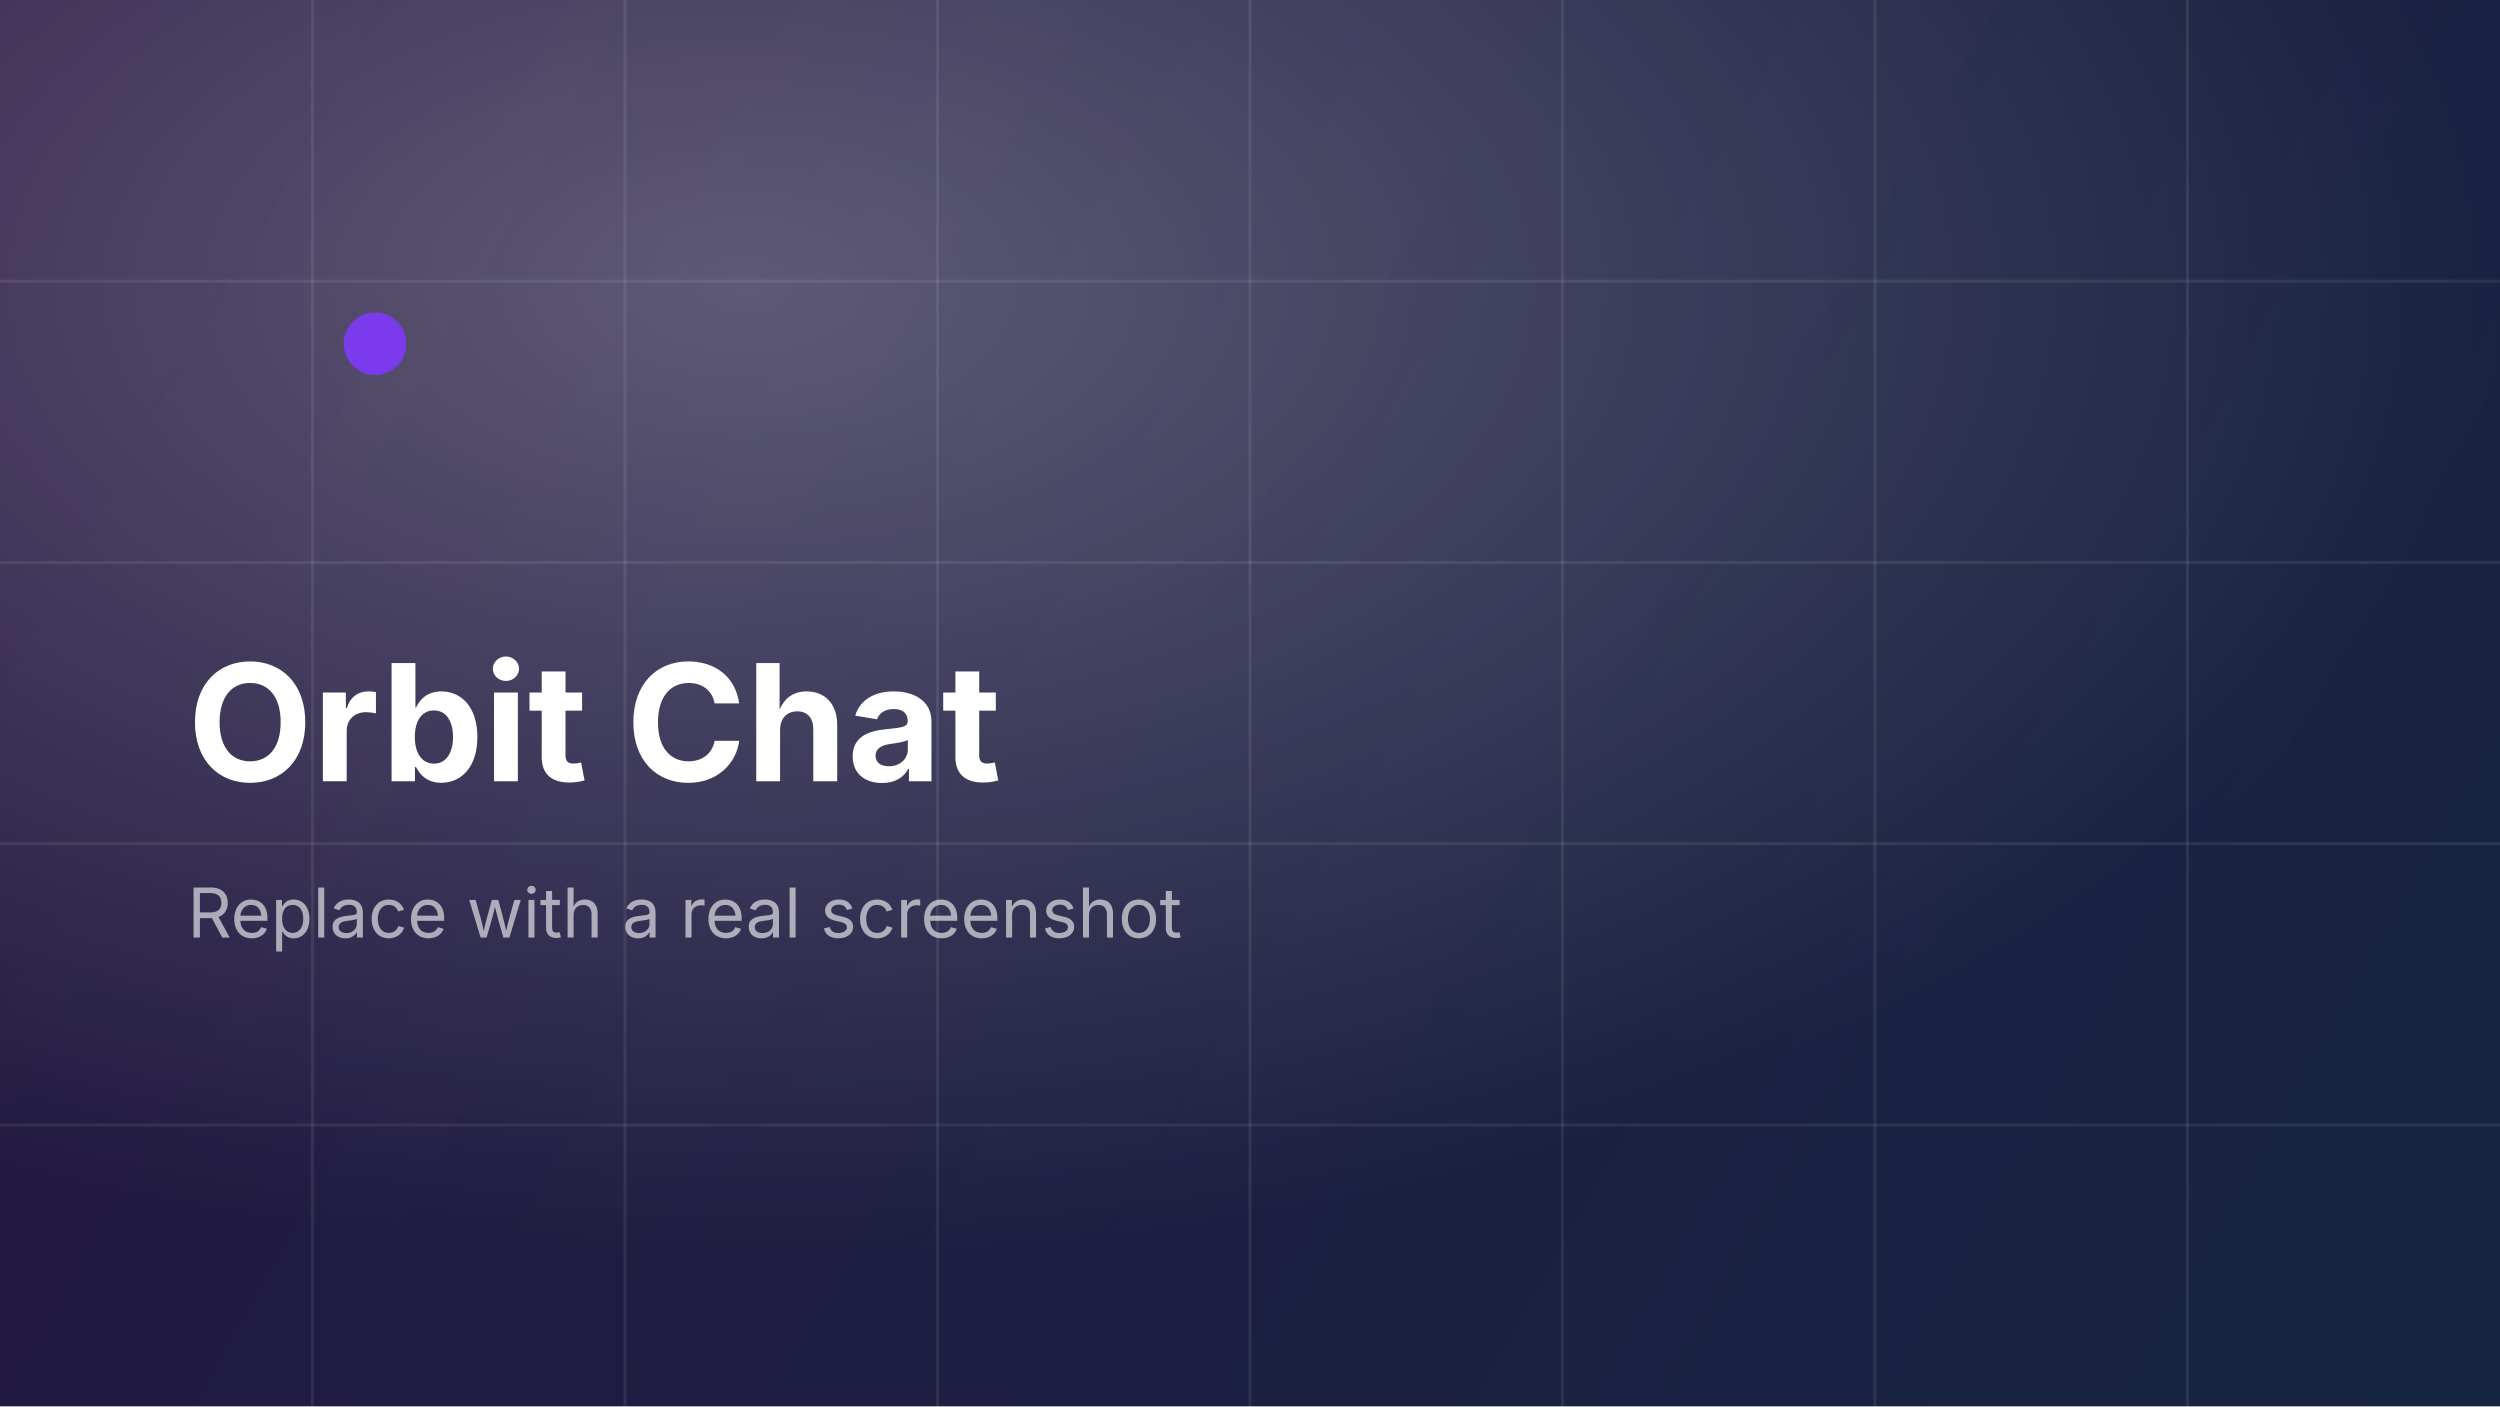
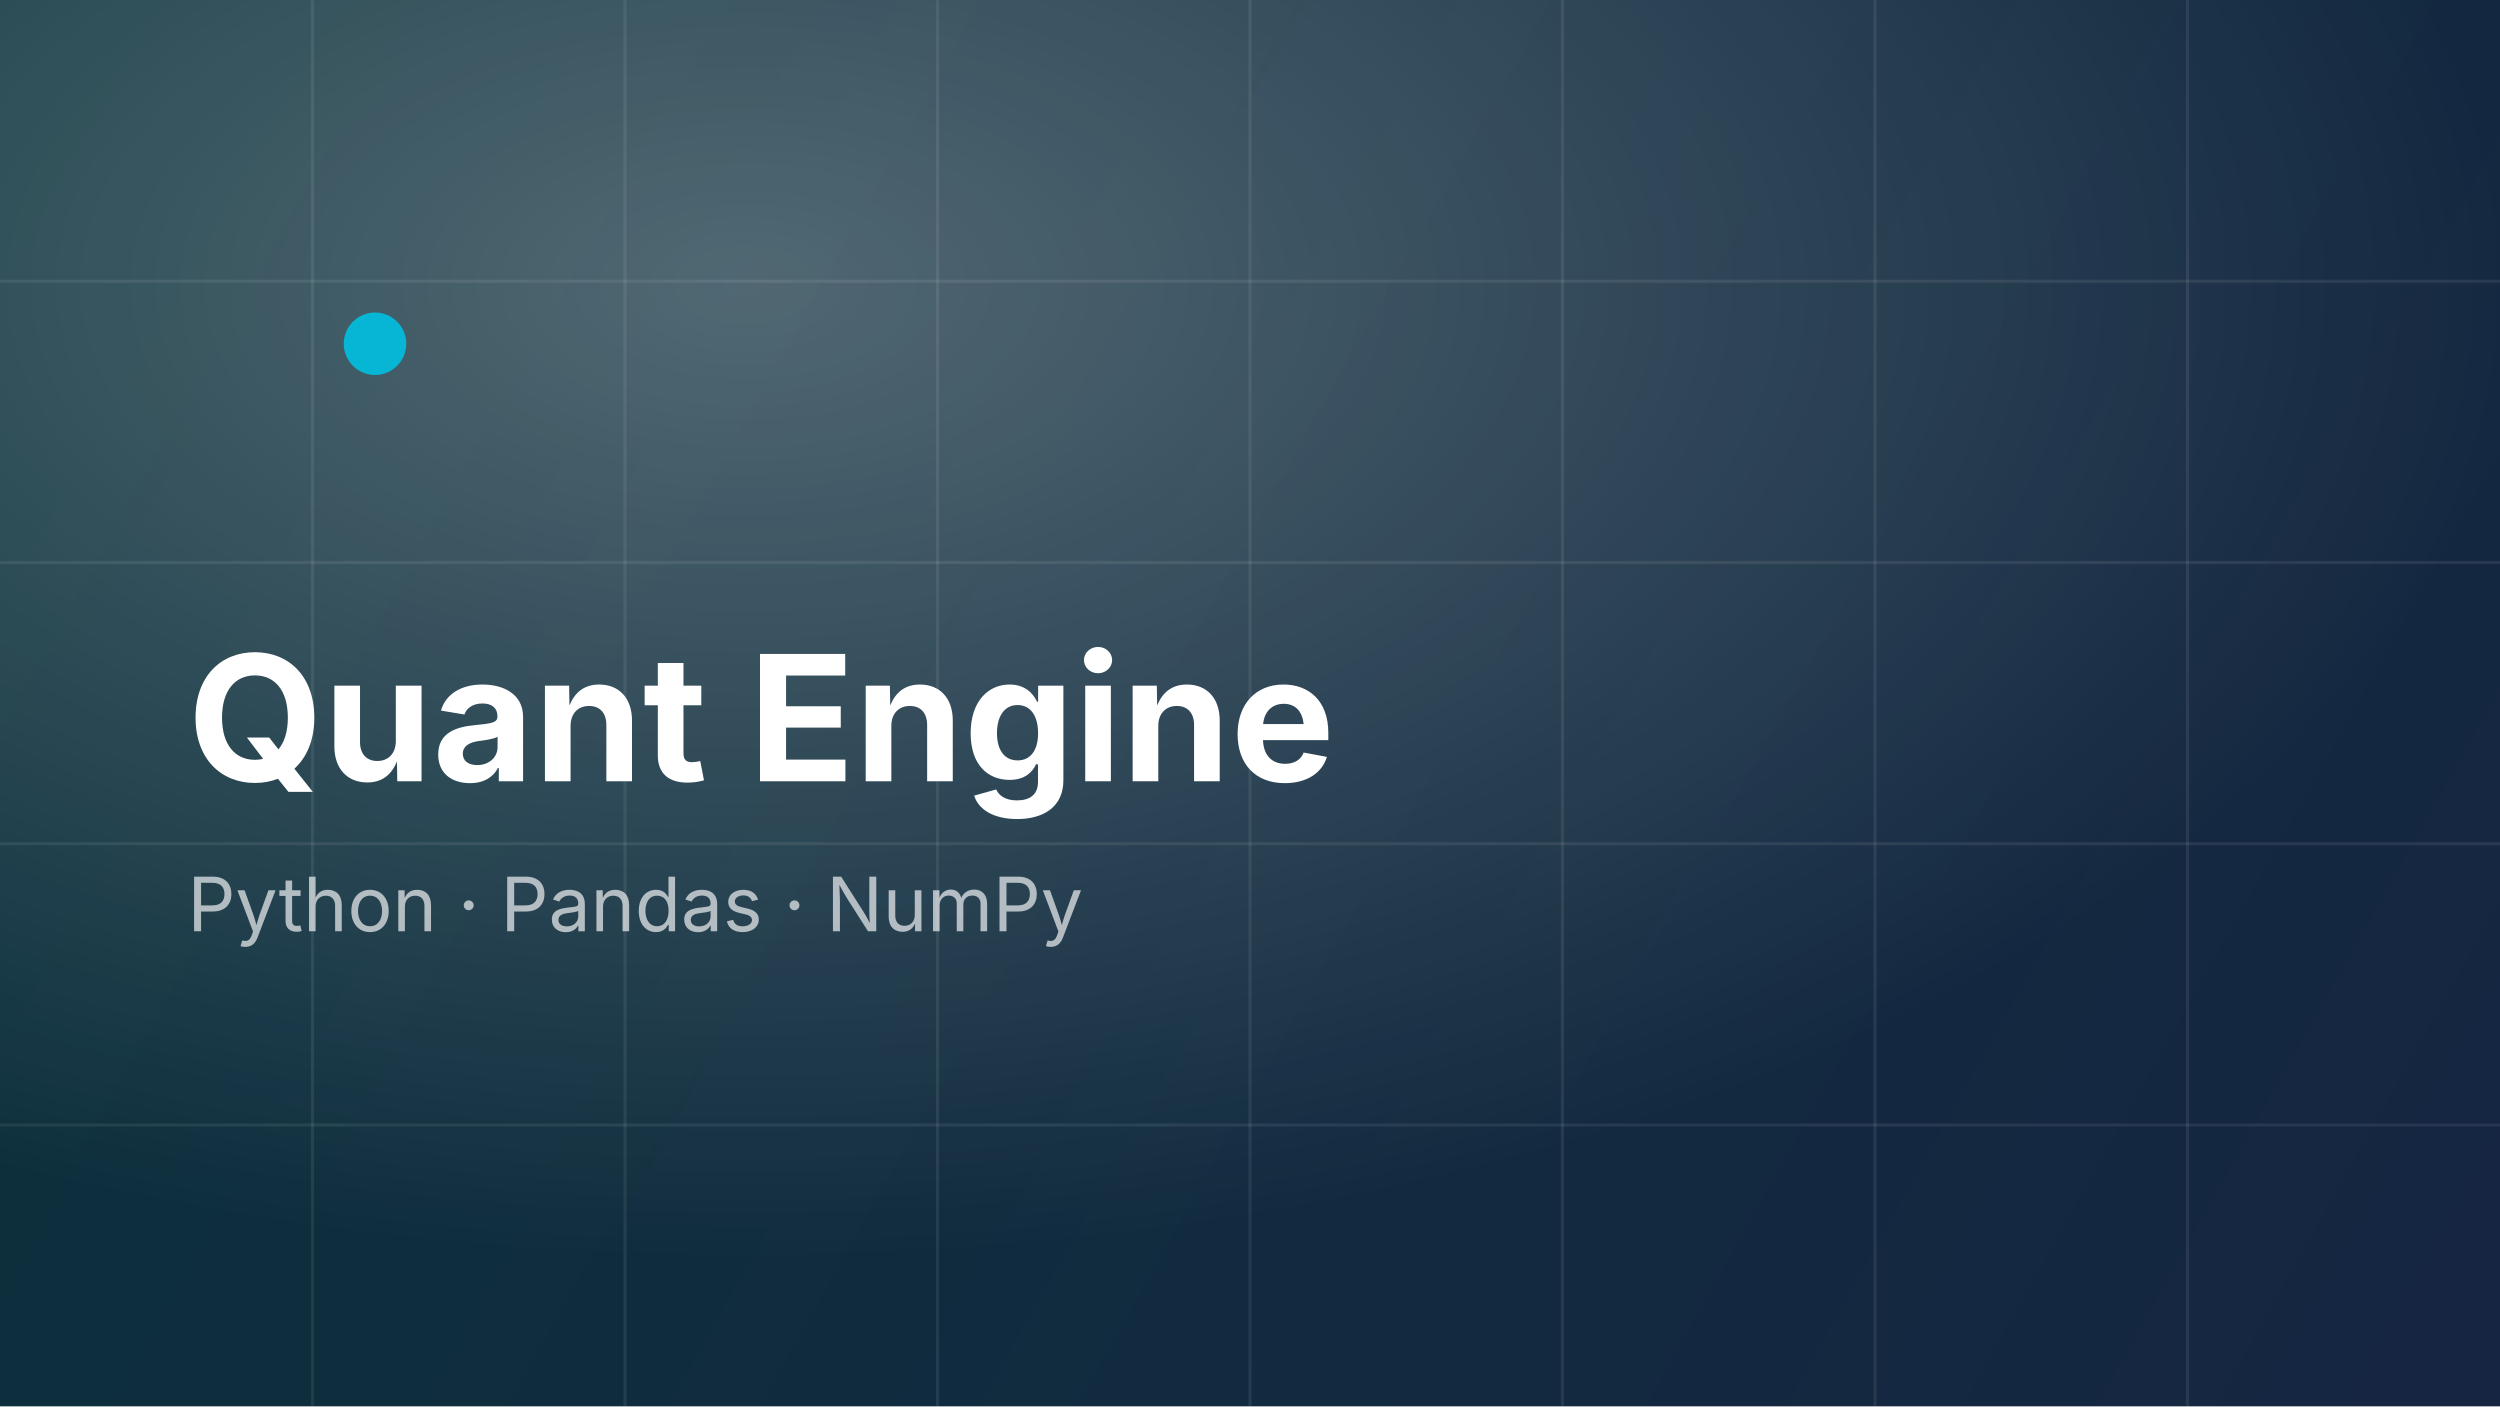
<svg xmlns="http://www.w3.org/2000/svg" viewBox="0 0 800 450" width="800" height="450">
  <defs>
    <linearGradient id="bg" x1="0" y1="0" x2="800" y2="450" gradientUnits="userSpaceOnUse">
-       <stop stop-color="#7C3AED" />
+       <stop stop-color="#06b6d4" />
      <stop offset="1" stop-color="#3B82F6" />
    </linearGradient>
    <radialGradient id="glow" cx="30%" cy="20%" r="70%">
      <stop stop-color="#ffffff" stop-opacity="0.28" />
      <stop offset="1" stop-color="#ffffff" stop-opacity="0" />
    </radialGradient>
  </defs>
  <rect width="800" height="450" fill="#0b0b0f" />
  <rect width="800" height="450" fill="url(#bg)" opacity="0.22" />
  <rect width="800" height="450" fill="url(#glow)" />
  <g fill="none" stroke="#ffffff" stroke-opacity="0.08">
    <line x1="100" y1="0" x2="100" y2="450" />
    <line x1="200" y1="0" x2="200" y2="450" />
    <line x1="300" y1="0" x2="300" y2="450" />
    <line x1="400" y1="0" x2="400" y2="450" />
    <line x1="500" y1="0" x2="500" y2="450" />
    <line x1="600" y1="0" x2="600" y2="450" />
    <line x1="700" y1="0" x2="700" y2="450" />
    <line x1="0" y1="90" x2="800" y2="90" />
    <line x1="0" y1="180" x2="800" y2="180" />
    <line x1="0" y1="270" x2="800" y2="270" />
    <line x1="0" y1="360" x2="800" y2="360" />
  </g>
-   <circle cx="120" cy="110" r="10" fill="#7C3AED" />
-   <text x="60" y="250" font-family="Inter, system-ui, sans-serif" font-size="52" font-weight="700" fill="#ffffff">Orbit Chat</text>
-   <text x="60" y="300" font-family="Inter, system-ui, sans-serif" font-size="22" fill="#ffffff" fill-opacity="0.6">Replace with a real screenshot</text>
+   <circle cx="120" cy="110" r="10" fill="#06b6d4" />
+   <text x="60" y="250" font-family="Inter, system-ui, sans-serif" font-size="56" font-weight="700" fill="#ffffff">Quant Engine</text>
+   <text x="60" y="298" font-family="Inter, system-ui, sans-serif" font-size="24" fill="#ffffff" fill-opacity="0.65">Python · Pandas · NumPy</text>
</svg>
